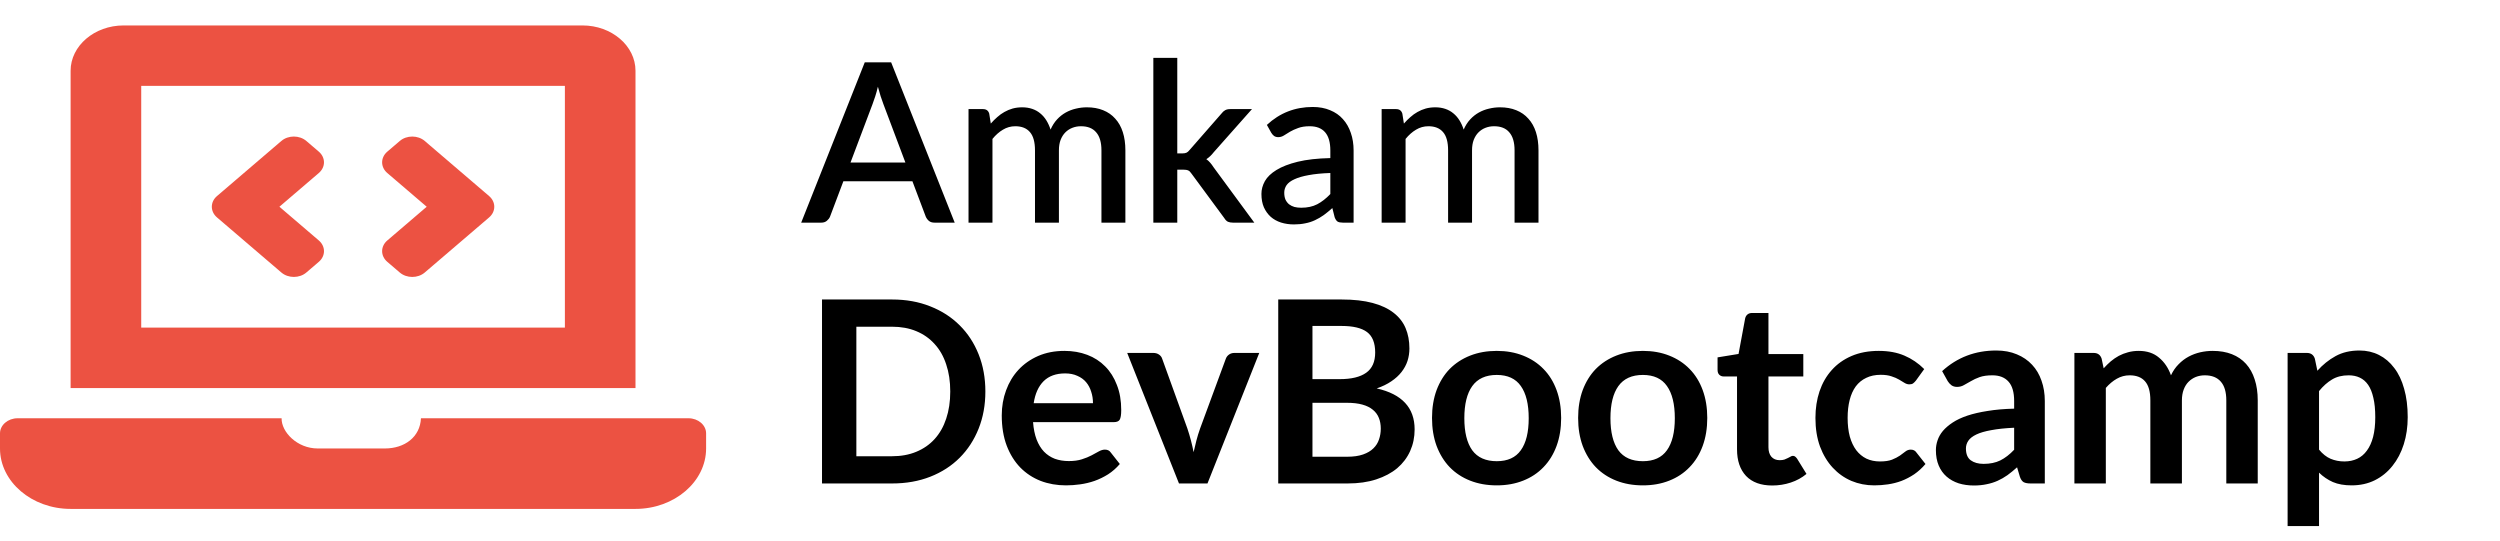
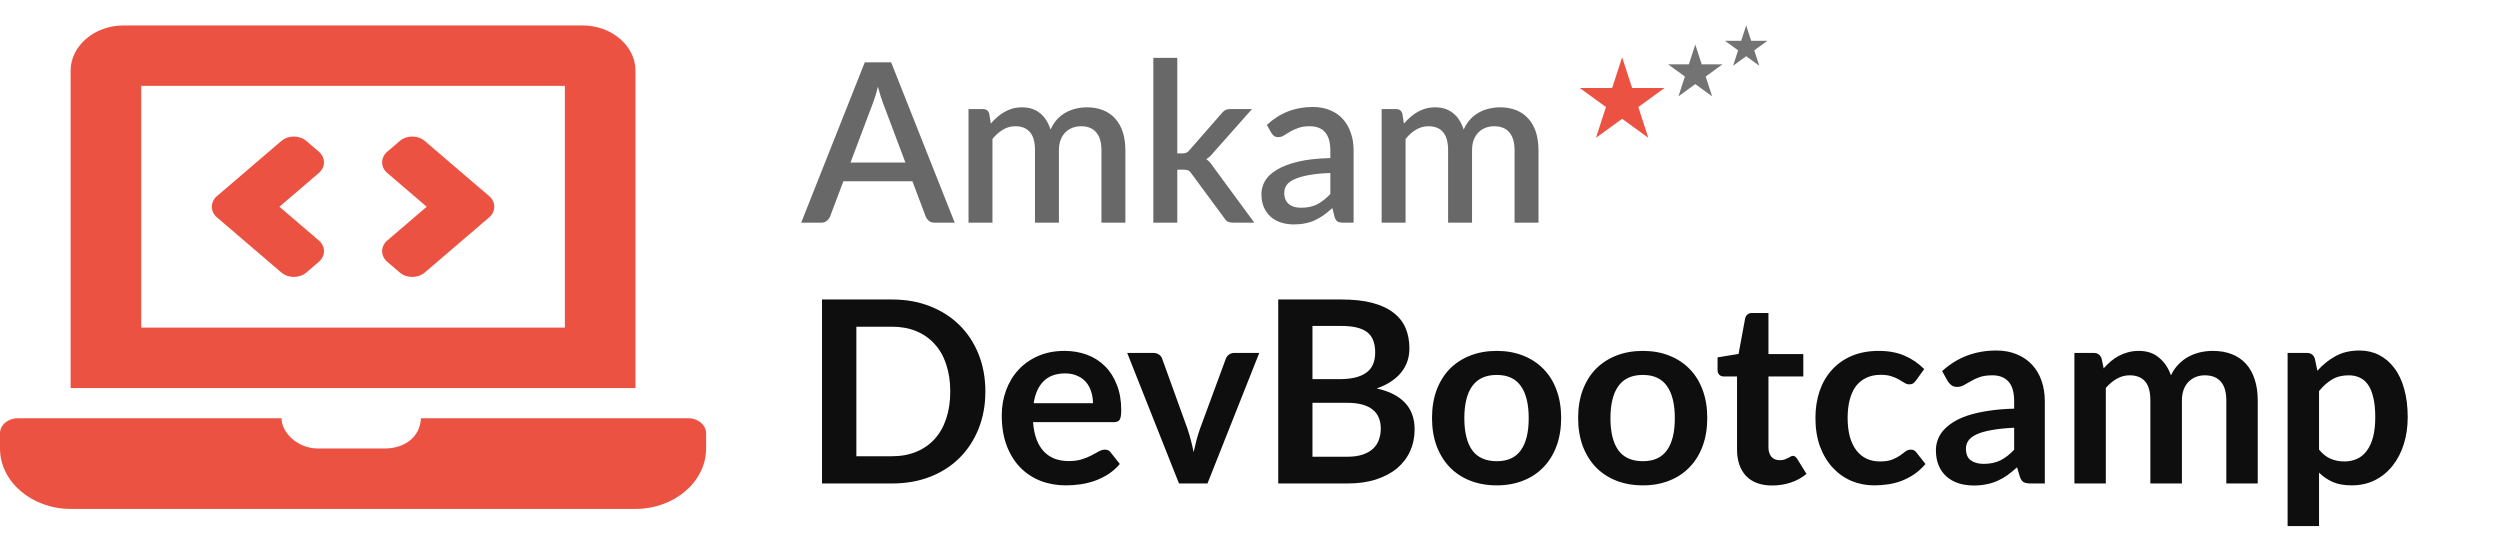
<svg xmlns="http://www.w3.org/2000/svg" width="393" height="85" viewBox="0 0 393 85" fill="none">
  <path d="M44.232 42.839C45.316 43.766 47.073 43.766 48.157 42.839L50.118 41.16C51.202 40.232 51.202 38.728 50.118 37.801L43.923 32.5L50.117 27.198C51.2 26.27 51.2 24.766 50.117 23.839L48.155 22.16C47.071 21.232 45.314 21.232 44.23 22.16L34.112 30.82C33.028 31.747 33.028 33.251 34.112 34.179L44.232 42.839V42.839ZM60.883 41.161L62.845 42.84C63.929 43.768 65.686 43.768 66.77 42.84L76.888 34.18C77.972 33.253 77.972 31.749 76.888 30.821L66.77 22.161C65.686 21.234 63.929 21.234 62.845 22.161L60.883 23.84C59.8 24.768 59.8 26.272 60.883 27.199L67.077 32.5L60.883 37.802C59.8 38.73 59.8 40.234 60.883 41.161V41.161ZM108.225 65.75H66.173C66.045 68.691 63.622 70.5 60.495 70.5H49.95C46.709 70.5 44.223 67.907 44.267 65.75H2.775C1.249 65.75 0 66.819 0 68.125V70.5C0 75.725 4.995 80 11.1 80H99.9C106.005 80 111 75.725 111 70.5V68.125C111 66.819 109.751 65.75 108.225 65.75ZM99.9 11.125C99.9 7.206 96.154 4 91.575 4H19.425C14.846 4 11.1 7.206 11.1 11.125V61H99.9V11.125ZM88.8 51.5H22.2V13.5H88.8V51.5Z" fill="#EC5242" />
-   <path d="M142.328 25.55L138.863 16.345C138.583 15.633 138.297 14.729 138.005 13.633C137.877 14.181 137.737 14.688 137.585 15.155C137.433 15.61 137.293 16.012 137.165 16.363L133.7 25.55H142.328ZM150.08 35H146.913C146.551 35 146.259 34.913 146.038 34.737C145.816 34.551 145.647 34.323 145.53 34.055L143.43 28.49H132.58L130.48 34.055C130.387 34.288 130.223 34.504 129.99 34.703C129.757 34.901 129.465 35 129.115 35H125.947L135.94 9.8H140.088L150.08 35ZM152.252 35V17.15H154.527C155.041 17.15 155.367 17.389 155.507 17.867L155.752 19.425C156.079 19.052 156.417 18.713 156.767 18.41C157.117 18.095 157.491 17.827 157.887 17.605C158.296 17.372 158.727 17.191 159.182 17.062C159.649 16.934 160.151 16.87 160.687 16.87C161.259 16.87 161.784 16.952 162.262 17.115C162.741 17.278 163.161 17.512 163.522 17.815C163.896 18.118 164.217 18.486 164.485 18.918C164.753 19.349 164.975 19.833 165.15 20.37C165.418 19.752 165.757 19.221 166.165 18.777C166.573 18.334 167.028 17.973 167.53 17.692C168.032 17.413 168.562 17.208 169.122 17.08C169.694 16.94 170.272 16.87 170.855 16.87C171.812 16.87 172.663 17.022 173.41 17.325C174.168 17.628 174.804 18.072 175.317 18.655C175.842 19.227 176.239 19.933 176.507 20.773C176.776 21.613 176.91 22.569 176.91 23.642V35H173.147V23.642C173.147 22.383 172.873 21.438 172.325 20.808C171.788 20.166 170.989 19.845 169.927 19.845C169.449 19.845 169 19.927 168.58 20.09C168.16 20.253 167.792 20.492 167.477 20.808C167.162 21.122 166.912 21.519 166.725 21.997C166.55 22.464 166.462 23.012 166.462 23.642V35H162.7V23.642C162.7 22.336 162.437 21.379 161.912 20.773C161.387 20.154 160.617 19.845 159.602 19.845C158.902 19.845 158.255 20.026 157.66 20.387C157.065 20.738 156.517 21.222 156.015 21.84V35H152.252ZM185.068 9.1V24.115H185.873C186.129 24.115 186.339 24.08 186.503 24.01C186.666 23.94 186.835 23.794 187.01 23.573L192.015 17.85C192.19 17.617 192.383 17.442 192.593 17.325C192.803 17.208 193.071 17.15 193.398 17.15H196.81L190.79 23.94C190.44 24.395 190.055 24.757 189.635 25.025C189.869 25.188 190.073 25.375 190.248 25.585C190.423 25.783 190.592 26.011 190.755 26.267L197.178 35H193.818C193.514 35 193.252 34.953 193.03 34.86C192.82 34.755 192.634 34.568 192.47 34.3L187.308 27.3C187.133 27.032 186.958 26.863 186.783 26.793C186.608 26.711 186.345 26.67 185.995 26.67H185.068V35H181.305V9.1H185.068ZM209.129 27.195C207.787 27.242 206.655 27.352 205.734 27.527C204.812 27.691 204.065 27.907 203.494 28.175C202.922 28.432 202.508 28.741 202.251 29.102C202.006 29.464 201.884 29.861 201.884 30.293C201.884 30.712 201.948 31.074 202.076 31.378C202.216 31.669 202.403 31.914 202.636 32.112C202.881 32.299 203.161 32.439 203.476 32.532C203.803 32.614 204.159 32.655 204.544 32.655C205.524 32.655 206.364 32.474 207.064 32.112C207.775 31.739 208.464 31.203 209.129 30.503V27.195ZM199.154 19.635C201.172 17.757 203.575 16.817 206.364 16.817C207.39 16.817 208.3 16.987 209.094 17.325C209.899 17.652 210.57 18.118 211.106 18.725C211.655 19.332 212.069 20.055 212.349 20.895C212.64 21.723 212.786 22.645 212.786 23.66V35H211.106C210.745 35 210.47 34.947 210.284 34.843C210.097 34.726 209.94 34.498 209.811 34.16L209.444 32.708C208.989 33.116 208.54 33.483 208.096 33.81C207.653 34.125 207.192 34.393 206.714 34.615C206.247 34.837 205.74 35 205.191 35.105C204.655 35.222 204.06 35.28 203.406 35.28C202.683 35.28 202.006 35.181 201.376 34.983C200.758 34.784 200.221 34.487 199.766 34.09C199.311 33.682 198.95 33.18 198.681 32.585C198.425 31.99 198.296 31.29 198.296 30.485C198.296 29.797 198.477 29.126 198.839 28.473C199.212 27.819 199.819 27.236 200.659 26.723C201.51 26.198 202.625 25.766 204.001 25.427C205.39 25.089 207.099 24.897 209.129 24.85V23.66C209.129 22.377 208.855 21.42 208.306 20.79C207.758 20.16 206.953 19.845 205.891 19.845C205.168 19.845 204.561 19.938 204.071 20.125C203.581 20.3 203.155 20.492 202.794 20.703C202.432 20.913 202.111 21.111 201.831 21.297C201.551 21.473 201.254 21.56 200.939 21.56C200.682 21.56 200.46 21.496 200.274 21.367C200.099 21.227 199.953 21.058 199.836 20.86L199.154 19.635ZM217.194 35V17.15H219.469C219.982 17.15 220.309 17.389 220.449 17.867L220.694 19.425C221.021 19.052 221.359 18.713 221.709 18.41C222.059 18.095 222.432 17.827 222.829 17.605C223.237 17.372 223.669 17.191 224.124 17.062C224.591 16.934 225.092 16.87 225.629 16.87C226.201 16.87 226.726 16.952 227.204 17.115C227.682 17.278 228.102 17.512 228.464 17.815C228.837 18.118 229.158 18.486 229.426 18.918C229.695 19.349 229.916 19.833 230.091 20.37C230.36 19.752 230.698 19.221 231.106 18.777C231.515 18.334 231.97 17.973 232.471 17.692C232.973 17.413 233.504 17.208 234.064 17.08C234.636 16.94 235.213 16.87 235.796 16.87C236.753 16.87 237.605 17.022 238.351 17.325C239.11 17.628 239.746 18.072 240.259 18.655C240.784 19.227 241.181 19.933 241.449 20.773C241.717 21.613 241.851 22.569 241.851 23.642V35H238.089V23.642C238.089 22.383 237.815 21.438 237.266 20.808C236.73 20.166 235.931 19.845 234.869 19.845C234.391 19.845 233.941 19.927 233.521 20.09C233.101 20.253 232.734 20.492 232.419 20.808C232.104 21.122 231.853 21.519 231.666 21.997C231.491 22.464 231.404 23.012 231.404 23.642V35H227.641V23.642C227.641 22.336 227.379 21.379 226.854 20.773C226.329 20.154 225.559 19.845 224.544 19.845C223.844 19.845 223.196 20.026 222.601 20.387C222.006 20.738 221.458 21.222 220.956 21.84V35H217.194Z" fill="black" />
-   <path d="M154.9 61.54C154.9 63.66 154.547 65.607 153.84 67.38C153.133 69.153 152.14 70.68 150.86 71.96C149.58 73.24 148.04 74.233 146.24 74.94C144.44 75.647 142.44 76 140.24 76H129.22V47.08H140.24C142.44 47.08 144.44 47.44 146.24 48.16C148.04 48.867 149.58 49.86 150.86 51.14C152.14 52.407 153.133 53.927 153.84 55.7C154.547 57.473 154.9 59.42 154.9 61.54ZM149.38 61.54C149.38 59.953 149.167 58.533 148.74 57.28C148.327 56.013 147.72 54.947 146.92 54.08C146.133 53.2 145.173 52.527 144.04 52.06C142.92 51.593 141.653 51.36 140.24 51.36H134.62V71.72H140.24C141.653 71.72 142.92 71.487 144.04 71.02C145.173 70.553 146.133 69.887 146.92 69.02C147.72 68.14 148.327 67.073 148.74 65.82C149.167 64.553 149.38 63.127 149.38 61.54ZM171.816 63.38C171.816 62.74 171.723 62.14 171.536 61.58C171.363 61.007 171.096 60.507 170.736 60.08C170.376 59.653 169.916 59.32 169.356 59.08C168.81 58.827 168.17 58.7 167.436 58.7C166.01 58.7 164.883 59.107 164.056 59.92C163.243 60.733 162.723 61.887 162.496 63.38H171.816ZM162.396 66.36C162.476 67.413 162.663 68.327 162.956 69.1C163.25 69.86 163.636 70.493 164.116 71C164.596 71.493 165.163 71.867 165.816 72.12C166.483 72.36 167.216 72.48 168.016 72.48C168.816 72.48 169.503 72.387 170.076 72.2C170.663 72.013 171.17 71.807 171.596 71.58C172.036 71.353 172.416 71.147 172.736 70.96C173.07 70.773 173.39 70.68 173.696 70.68C174.11 70.68 174.416 70.833 174.616 71.14L176.036 72.94C175.49 73.58 174.876 74.12 174.196 74.56C173.516 74.987 172.803 75.333 172.056 75.6C171.323 75.853 170.57 76.033 169.796 76.14C169.036 76.247 168.296 76.3 167.576 76.3C166.15 76.3 164.823 76.067 163.596 75.6C162.37 75.12 161.303 74.42 160.396 73.5C159.49 72.567 158.776 71.42 158.256 70.06C157.736 68.687 157.476 67.1 157.476 65.3C157.476 63.9 157.703 62.587 158.156 61.36C158.61 60.12 159.256 59.047 160.096 58.14C160.95 57.22 161.983 56.493 163.196 55.96C164.423 55.427 165.803 55.16 167.336 55.16C168.63 55.16 169.823 55.367 170.916 55.78C172.01 56.193 172.95 56.8 173.736 57.6C174.523 58.387 175.136 59.36 175.576 60.52C176.03 61.667 176.256 62.98 176.256 64.46C176.256 65.207 176.176 65.713 176.016 65.98C175.856 66.233 175.55 66.36 175.096 66.36H162.396ZM197.956 55.48L189.816 76H185.336L177.196 55.48H181.276C181.649 55.48 181.956 55.567 182.196 55.74C182.449 55.913 182.616 56.133 182.696 56.4L186.656 67.36C186.869 68 187.056 68.627 187.216 69.24C187.376 69.853 187.516 70.467 187.636 71.08C187.769 70.467 187.916 69.853 188.076 69.24C188.236 68.627 188.429 68 188.656 67.36L192.696 56.4C192.789 56.133 192.956 55.913 193.196 55.74C193.436 55.567 193.722 55.48 194.056 55.48H197.956ZM211.759 71.8C212.759 71.8 213.599 71.68 214.279 71.44C214.959 71.2 215.499 70.88 215.899 70.48C216.312 70.08 216.605 69.613 216.779 69.08C216.965 68.547 217.059 67.98 217.059 67.38C217.059 66.753 216.959 66.193 216.759 65.7C216.559 65.193 216.245 64.767 215.819 64.42C215.392 64.06 214.839 63.787 214.159 63.6C213.492 63.413 212.685 63.32 211.739 63.32H206.319V71.8H211.759ZM206.319 51.24V59.6H210.599C212.439 59.6 213.825 59.267 214.759 58.6C215.705 57.933 216.179 56.873 216.179 55.42C216.179 53.913 215.752 52.84 214.899 52.2C214.045 51.56 212.712 51.24 210.899 51.24H206.319ZM210.899 47.08C212.792 47.08 214.412 47.26 215.759 47.62C217.105 47.98 218.205 48.493 219.059 49.16C219.925 49.827 220.559 50.633 220.959 51.58C221.359 52.527 221.559 53.593 221.559 54.78C221.559 55.46 221.459 56.113 221.259 56.74C221.059 57.353 220.745 57.933 220.319 58.48C219.905 59.013 219.372 59.5 218.719 59.94C218.079 60.38 217.312 60.753 216.419 61.06C220.392 61.953 222.379 64.1 222.379 67.5C222.379 68.727 222.145 69.86 221.679 70.9C221.212 71.94 220.532 72.84 219.639 73.6C218.745 74.347 217.645 74.933 216.339 75.36C215.032 75.787 213.539 76 211.859 76H200.939V47.08H210.899ZM235.293 55.16C236.813 55.16 238.193 55.407 239.433 55.9C240.687 56.393 241.753 57.093 242.633 58C243.527 58.907 244.213 60.013 244.693 61.32C245.173 62.627 245.413 64.087 245.413 65.7C245.413 67.327 245.173 68.793 244.693 70.1C244.213 71.407 243.527 72.52 242.633 73.44C241.753 74.36 240.687 75.067 239.433 75.56C238.193 76.053 236.813 76.3 235.293 76.3C233.76 76.3 232.367 76.053 231.113 75.56C229.86 75.067 228.787 74.36 227.893 73.44C227.013 72.52 226.327 71.407 225.833 70.1C225.353 68.793 225.113 67.327 225.113 65.7C225.113 64.087 225.353 62.627 225.833 61.32C226.327 60.013 227.013 58.907 227.893 58C228.787 57.093 229.86 56.393 231.113 55.9C232.367 55.407 233.76 55.16 235.293 55.16ZM235.293 72.5C237 72.5 238.26 71.927 239.073 70.78C239.9 69.633 240.313 67.953 240.313 65.74C240.313 63.527 239.9 61.84 239.073 60.68C238.26 59.52 237 58.94 235.293 58.94C233.56 58.94 232.273 59.527 231.433 60.7C230.607 61.86 230.193 63.54 230.193 65.74C230.193 67.94 230.607 69.62 231.433 70.78C232.273 71.927 233.56 72.5 235.293 72.5ZM258.262 55.16C259.782 55.16 261.162 55.407 262.402 55.9C263.656 56.393 264.722 57.093 265.602 58C266.496 58.907 267.182 60.013 267.662 61.32C268.142 62.627 268.382 64.087 268.382 65.7C268.382 67.327 268.142 68.793 267.662 70.1C267.182 71.407 266.496 72.52 265.602 73.44C264.722 74.36 263.656 75.067 262.402 75.56C261.162 76.053 259.782 76.3 258.262 76.3C256.729 76.3 255.336 76.053 254.082 75.56C252.829 75.067 251.756 74.36 250.862 73.44C249.982 72.52 249.296 71.407 248.802 70.1C248.322 68.793 248.082 67.327 248.082 65.7C248.082 64.087 248.322 62.627 248.802 61.32C249.296 60.013 249.982 58.907 250.862 58C251.756 57.093 252.829 56.393 254.082 55.9C255.336 55.407 256.729 55.16 258.262 55.16ZM258.262 72.5C259.969 72.5 261.229 71.927 262.042 70.78C262.869 69.633 263.282 67.953 263.282 65.74C263.282 63.527 262.869 61.84 262.042 60.68C261.229 59.52 259.969 58.94 258.262 58.94C256.529 58.94 255.242 59.527 254.402 60.7C253.576 61.86 253.162 63.54 253.162 65.74C253.162 67.94 253.576 69.62 254.402 70.78C255.242 71.927 256.529 72.5 258.262 72.5ZM278.6 76.32C276.814 76.32 275.44 75.82 274.48 74.82C273.534 73.807 273.06 72.413 273.06 70.64V59.18H270.96C270.694 59.18 270.467 59.093 270.28 58.92C270.094 58.747 270 58.487 270 58.14V56.18L273.3 55.64L274.34 50.04C274.407 49.773 274.534 49.567 274.72 49.42C274.907 49.273 275.147 49.2 275.44 49.2H278V55.66H283.48V59.18H278V70.3C278 70.94 278.154 71.44 278.46 71.8C278.78 72.16 279.214 72.34 279.76 72.34C280.067 72.34 280.32 72.307 280.52 72.24C280.734 72.16 280.914 72.08 281.06 72C281.22 71.92 281.36 71.847 281.48 71.78C281.6 71.7 281.72 71.66 281.84 71.66C281.987 71.66 282.107 71.7 282.2 71.78C282.294 71.847 282.394 71.953 282.5 72.1L283.98 74.5C283.26 75.1 282.434 75.553 281.5 75.86C280.567 76.167 279.6 76.32 278.6 76.32ZM301.187 59.82C301.04 60.007 300.894 60.153 300.747 60.26C300.614 60.367 300.414 60.42 300.147 60.42C299.894 60.42 299.647 60.347 299.407 60.2C299.167 60.04 298.88 59.867 298.547 59.68C298.214 59.48 297.814 59.307 297.347 59.16C296.894 59 296.327 58.92 295.647 58.92C294.78 58.92 294.02 59.08 293.367 59.4C292.714 59.707 292.167 60.153 291.727 60.74C291.3 61.327 290.98 62.04 290.767 62.88C290.554 63.707 290.447 64.647 290.447 65.7C290.447 66.793 290.56 67.767 290.787 68.62C291.027 69.473 291.367 70.193 291.807 70.78C292.247 71.353 292.78 71.793 293.407 72.1C294.034 72.393 294.74 72.54 295.527 72.54C296.314 72.54 296.947 72.447 297.427 72.26C297.92 72.06 298.334 71.847 298.667 71.62C299 71.38 299.287 71.167 299.527 70.98C299.78 70.78 300.06 70.68 300.367 70.68C300.767 70.68 301.067 70.833 301.267 71.14L302.687 72.94C302.14 73.58 301.547 74.12 300.907 74.56C300.267 74.987 299.6 75.333 298.907 75.6C298.227 75.853 297.52 76.033 296.787 76.14C296.067 76.247 295.347 76.3 294.627 76.3C293.36 76.3 292.167 76.067 291.047 75.6C289.927 75.12 288.947 74.427 288.107 73.52C287.267 72.613 286.6 71.507 286.107 70.2C285.627 68.88 285.387 67.38 285.387 65.7C285.387 64.193 285.6 62.8 286.027 61.52C286.467 60.227 287.107 59.113 287.947 58.18C288.787 57.233 289.827 56.493 291.067 55.96C292.307 55.427 293.734 55.16 295.347 55.16C296.88 55.16 298.22 55.407 299.367 55.9C300.527 56.393 301.567 57.1 302.487 58.02L301.187 59.82ZM316.624 67.24C315.197 67.307 313.997 67.433 313.024 67.62C312.05 67.793 311.27 68.02 310.684 68.3C310.097 68.58 309.677 68.907 309.424 69.28C309.17 69.653 309.044 70.06 309.044 70.5C309.044 71.367 309.297 71.987 309.804 72.36C310.324 72.733 310.997 72.92 311.824 72.92C312.837 72.92 313.71 72.74 314.444 72.38C315.19 72.007 315.917 71.447 316.624 70.7V67.24ZM305.304 58.34C307.664 56.18 310.504 55.1 313.824 55.1C315.024 55.1 316.097 55.3 317.044 55.7C317.99 56.087 318.79 56.633 319.444 57.34C320.097 58.033 320.59 58.867 320.924 59.84C321.27 60.813 321.444 61.88 321.444 63.04V76H319.204C318.737 76 318.377 75.933 318.124 75.8C317.87 75.653 317.67 75.367 317.524 74.94L317.084 73.46C316.564 73.927 316.057 74.34 315.564 74.7C315.07 75.047 314.557 75.34 314.024 75.58C313.49 75.82 312.917 76 312.304 76.12C311.704 76.253 311.037 76.32 310.304 76.32C309.437 76.32 308.637 76.207 307.904 75.98C307.17 75.74 306.537 75.387 306.004 74.92C305.47 74.453 305.057 73.873 304.764 73.18C304.47 72.487 304.324 71.68 304.324 70.76C304.324 70.24 304.41 69.727 304.584 69.22C304.757 68.7 305.037 68.207 305.424 67.74C305.824 67.273 306.337 66.833 306.964 66.42C307.59 66.007 308.357 65.647 309.264 65.34C310.184 65.033 311.25 64.787 312.464 64.6C313.677 64.4 315.064 64.28 316.624 64.24V63.04C316.624 61.667 316.33 60.653 315.744 60C315.157 59.333 314.31 59 313.204 59C312.404 59 311.737 59.093 311.204 59.28C310.684 59.467 310.224 59.68 309.824 59.92C309.424 60.147 309.057 60.353 308.724 60.54C308.404 60.727 308.044 60.82 307.644 60.82C307.297 60.82 307.004 60.733 306.764 60.56C306.524 60.373 306.33 60.16 306.184 59.92L305.304 58.34ZM326.096 76V55.48H329.116C329.756 55.48 330.176 55.78 330.376 56.38L330.696 57.9C331.056 57.5 331.43 57.133 331.816 56.8C332.216 56.467 332.636 56.18 333.076 55.94C333.53 55.7 334.01 55.513 334.516 55.38C335.036 55.233 335.603 55.16 336.216 55.16C337.51 55.16 338.57 55.513 339.396 56.22C340.236 56.913 340.863 57.84 341.276 59C341.596 58.32 341.996 57.74 342.476 57.26C342.956 56.767 343.483 56.367 344.056 56.06C344.63 55.753 345.236 55.527 345.876 55.38C346.53 55.233 347.183 55.16 347.836 55.16C348.97 55.16 349.976 55.333 350.856 55.68C351.736 56.027 352.476 56.533 353.076 57.2C353.676 57.867 354.13 58.68 354.436 59.64C354.756 60.6 354.916 61.7 354.916 62.94V76H349.976V62.94C349.976 61.633 349.69 60.653 349.116 60C348.543 59.333 347.703 59 346.596 59C346.09 59 345.616 59.087 345.176 59.26C344.75 59.433 344.37 59.687 344.036 60.02C343.716 60.34 343.463 60.747 343.276 61.24C343.09 61.733 342.996 62.3 342.996 62.94V76H338.036V62.94C338.036 61.567 337.756 60.567 337.196 59.94C336.65 59.313 335.843 59 334.776 59C334.056 59 333.383 59.18 332.756 59.54C332.143 59.887 331.57 60.367 331.036 60.98V76H326.096ZM364.552 70.68C365.112 71.36 365.719 71.84 366.372 72.12C367.039 72.4 367.759 72.54 368.532 72.54C369.279 72.54 369.952 72.4 370.552 72.12C371.152 71.84 371.659 71.413 372.072 70.84C372.499 70.267 372.825 69.547 373.052 68.68C373.279 67.8 373.392 66.767 373.392 65.58C373.392 64.38 373.292 63.367 373.092 62.54C372.905 61.7 372.632 61.02 372.272 60.5C371.912 59.98 371.472 59.6 370.952 59.36C370.445 59.12 369.865 59 369.212 59C368.185 59 367.312 59.22 366.592 59.66C365.872 60.087 365.192 60.693 364.552 61.48V70.68ZM364.292 58.28C365.132 57.333 366.085 56.567 367.152 55.98C368.219 55.393 369.472 55.1 370.912 55.1C372.032 55.1 373.052 55.333 373.972 55.8C374.905 56.267 375.705 56.947 376.372 57.84C377.052 58.72 377.572 59.813 377.932 61.12C378.305 62.413 378.492 63.9 378.492 65.58C378.492 67.113 378.285 68.533 377.872 69.84C377.459 71.147 376.865 72.28 376.092 73.24C375.332 74.2 374.405 74.953 373.312 75.5C372.232 76.033 371.019 76.3 369.672 76.3C368.525 76.3 367.545 76.127 366.732 75.78C365.919 75.42 365.192 74.927 364.552 74.3V82.7H359.612V55.48H362.632C363.272 55.48 363.692 55.78 363.892 56.38L364.292 58.28Z" fill="black" />
+   <path d="M142.328 25.55L138.863 16.345C138.583 15.633 138.297 14.729 138.005 13.633C137.877 14.181 137.737 14.688 137.585 15.155C137.433 15.61 137.293 16.012 137.165 16.363L133.7 25.55H142.328ZM150.08 35H146.913C146.551 35 146.259 34.913 146.038 34.737C145.816 34.551 145.647 34.323 145.53 34.055L143.43 28.49H132.58L130.48 34.055C130.387 34.288 130.223 34.504 129.99 34.703C129.757 34.901 129.465 35 129.115 35H125.947L135.94 9.8H140.088L150.08 35ZM152.252 35V17.15H154.527C155.041 17.15 155.367 17.389 155.507 17.867L155.752 19.425C156.079 19.052 156.417 18.713 156.767 18.41C157.117 18.095 157.491 17.827 157.887 17.605C158.296 17.372 158.727 17.191 159.182 17.062C159.649 16.934 160.151 16.87 160.687 16.87C161.259 16.87 161.784 16.952 162.262 17.115C162.741 17.278 163.161 17.512 163.522 17.815C163.896 18.118 164.217 18.486 164.485 18.918C164.753 19.349 164.975 19.833 165.15 20.37C165.418 19.752 165.757 19.221 166.165 18.777C166.573 18.334 167.028 17.973 167.53 17.692C168.032 17.413 168.562 17.208 169.122 17.08C169.694 16.94 170.272 16.87 170.855 16.87C171.812 16.87 172.663 17.022 173.41 17.325C174.168 17.628 174.804 18.072 175.317 18.655C175.842 19.227 176.239 19.933 176.507 20.773C176.776 21.613 176.91 22.569 176.91 23.642V35H173.147V23.642C173.147 22.383 172.873 21.438 172.325 20.808C171.788 20.166 170.989 19.845 169.927 19.845C169.449 19.845 169 19.927 168.58 20.09C168.16 20.253 167.792 20.492 167.477 20.808C167.162 21.122 166.912 21.519 166.725 21.997C166.55 22.464 166.462 23.012 166.462 23.642V35H162.7V23.642C162.7 22.336 162.437 21.379 161.912 20.773C161.387 20.154 160.617 19.845 159.602 19.845C158.902 19.845 158.255 20.026 157.66 20.387C157.065 20.738 156.517 21.222 156.015 21.84V35H152.252ZM185.068 9.1V24.115H185.873C186.129 24.115 186.339 24.08 186.503 24.01C186.666 23.94 186.835 23.794 187.01 23.573L192.015 17.85C192.19 17.617 192.383 17.442 192.593 17.325C192.803 17.208 193.071 17.15 193.398 17.15H196.81L190.79 23.94C190.44 24.395 190.055 24.757 189.635 25.025C189.869 25.188 190.073 25.375 190.248 25.585C190.423 25.783 190.592 26.011 190.755 26.267L197.178 35H193.818C193.514 35 193.252 34.953 193.03 34.86C192.82 34.755 192.634 34.568 192.47 34.3L187.308 27.3C187.133 27.032 186.958 26.863 186.783 26.793C186.608 26.711 186.345 26.67 185.995 26.67H185.068V35H181.305V9.1H185.068ZM209.129 27.195C207.787 27.242 206.655 27.352 205.734 27.527C204.812 27.691 204.065 27.907 203.494 28.175C202.922 28.432 202.508 28.741 202.251 29.102C202.006 29.464 201.884 29.861 201.884 30.293C201.884 30.712 201.948 31.074 202.076 31.378C202.216 31.669 202.403 31.914 202.636 32.112C202.881 32.299 203.161 32.439 203.476 32.532C203.803 32.614 204.159 32.655 204.544 32.655C205.524 32.655 206.364 32.474 207.064 32.112C207.775 31.739 208.464 31.203 209.129 30.503V27.195ZM199.154 19.635C201.172 17.757 203.575 16.817 206.364 16.817C207.39 16.817 208.3 16.987 209.094 17.325C209.899 17.652 210.57 18.118 211.106 18.725C211.655 19.332 212.069 20.055 212.349 20.895C212.64 21.723 212.786 22.645 212.786 23.66V35H211.106C210.745 35 210.47 34.947 210.284 34.843C210.097 34.726 209.94 34.498 209.811 34.16L209.444 32.708C208.989 33.116 208.54 33.483 208.096 33.81C207.653 34.125 207.192 34.393 206.714 34.615C206.247 34.837 205.74 35 205.191 35.105C204.655 35.222 204.06 35.28 203.406 35.28C202.683 35.28 202.006 35.181 201.376 34.983C200.758 34.784 200.221 34.487 199.766 34.09C199.311 33.682 198.95 33.18 198.681 32.585C198.425 31.99 198.296 31.29 198.296 30.485C198.296 29.797 198.477 29.126 198.839 28.473C199.212 27.819 199.819 27.236 200.659 26.723C201.51 26.198 202.625 25.766 204.001 25.427C205.39 25.089 207.099 24.897 209.129 24.85V23.66C209.129 22.377 208.855 21.42 208.306 20.79C207.758 20.16 206.953 19.845 205.891 19.845C205.168 19.845 204.561 19.938 204.071 20.125C203.581 20.3 203.155 20.492 202.794 20.703C202.432 20.913 202.111 21.111 201.831 21.297C201.551 21.473 201.254 21.56 200.939 21.56C200.682 21.56 200.46 21.496 200.274 21.367C200.099 21.227 199.953 21.058 199.836 20.86L199.154 19.635ZM217.194 35V17.15H219.469C219.982 17.15 220.309 17.389 220.449 17.867L220.694 19.425C221.021 19.052 221.359 18.713 221.709 18.41C222.059 18.095 222.432 17.827 222.829 17.605C223.237 17.372 223.669 17.191 224.124 17.062C224.591 16.934 225.092 16.87 225.629 16.87C226.201 16.87 226.726 16.952 227.204 17.115C227.682 17.278 228.102 17.512 228.464 17.815C228.837 18.118 229.158 18.486 229.426 18.918C229.695 19.349 229.916 19.833 230.091 20.37C230.36 19.752 230.698 19.221 231.106 18.777C231.515 18.334 231.97 17.973 232.471 17.692C232.973 17.413 233.504 17.208 234.064 17.08C234.636 16.94 235.213 16.87 235.796 16.87C236.753 16.87 237.605 17.022 238.351 17.325C239.11 17.628 239.746 18.072 240.259 18.655C240.784 19.227 241.181 19.933 241.449 20.773C241.717 21.613 241.851 22.569 241.851 23.642V35H238.089V23.642C238.089 22.383 237.815 21.438 237.266 20.808C236.73 20.166 235.931 19.845 234.869 19.845C234.391 19.845 233.941 19.927 233.521 20.09C233.101 20.253 232.734 20.492 232.419 20.808C232.104 21.122 231.853 21.519 231.666 21.997C231.491 22.464 231.404 23.012 231.404 23.642V35H227.641V23.642C227.641 22.336 227.379 21.379 226.854 20.773C226.329 20.154 225.559 19.845 224.544 19.845C223.844 19.845 223.196 20.026 222.601 20.387C222.006 20.738 221.458 21.222 220.956 21.84V35H217.194Z" fill="#686868" />
+   <path d="M154.9 61.54C154.9 63.66 154.547 65.607 153.84 67.38C153.133 69.153 152.14 70.68 150.86 71.96C149.58 73.24 148.04 74.233 146.24 74.94C144.44 75.647 142.44 76 140.24 76H129.22V47.08H140.24C142.44 47.08 144.44 47.44 146.24 48.16C148.04 48.867 149.58 49.86 150.86 51.14C152.14 52.407 153.133 53.927 153.84 55.7C154.547 57.473 154.9 59.42 154.9 61.54ZM149.38 61.54C149.38 59.953 149.167 58.533 148.74 57.28C148.327 56.013 147.72 54.947 146.92 54.08C146.133 53.2 145.173 52.527 144.04 52.06C142.92 51.593 141.653 51.36 140.24 51.36H134.62V71.72H140.24C141.653 71.72 142.92 71.487 144.04 71.02C145.173 70.553 146.133 69.887 146.92 69.02C147.72 68.14 148.327 67.073 148.74 65.82C149.167 64.553 149.38 63.127 149.38 61.54ZM171.816 63.38C171.816 62.74 171.723 62.14 171.536 61.58C171.363 61.007 171.096 60.507 170.736 60.08C170.376 59.653 169.916 59.32 169.356 59.08C168.81 58.827 168.17 58.7 167.436 58.7C166.01 58.7 164.883 59.107 164.056 59.92C163.243 60.733 162.723 61.887 162.496 63.38H171.816ZM162.396 66.36C162.476 67.413 162.663 68.327 162.956 69.1C163.25 69.86 163.636 70.493 164.116 71C164.596 71.493 165.163 71.867 165.816 72.12C166.483 72.36 167.216 72.48 168.016 72.48C168.816 72.48 169.503 72.387 170.076 72.2C170.663 72.013 171.17 71.807 171.596 71.58C172.036 71.353 172.416 71.147 172.736 70.96C173.07 70.773 173.39 70.68 173.696 70.68C174.11 70.68 174.416 70.833 174.616 71.14L176.036 72.94C175.49 73.58 174.876 74.12 174.196 74.56C173.516 74.987 172.803 75.333 172.056 75.6C171.323 75.853 170.57 76.033 169.796 76.14C169.036 76.247 168.296 76.3 167.576 76.3C166.15 76.3 164.823 76.067 163.596 75.6C162.37 75.12 161.303 74.42 160.396 73.5C159.49 72.567 158.776 71.42 158.256 70.06C157.736 68.687 157.476 67.1 157.476 65.3C157.476 63.9 157.703 62.587 158.156 61.36C158.61 60.12 159.256 59.047 160.096 58.14C160.95 57.22 161.983 56.493 163.196 55.96C164.423 55.427 165.803 55.16 167.336 55.16C168.63 55.16 169.823 55.367 170.916 55.78C172.01 56.193 172.95 56.8 173.736 57.6C174.523 58.387 175.136 59.36 175.576 60.52C176.03 61.667 176.256 62.98 176.256 64.46C176.256 65.207 176.176 65.713 176.016 65.98C175.856 66.233 175.55 66.36 175.096 66.36H162.396ZM197.956 55.48L189.816 76H185.336L177.196 55.48H181.276C181.649 55.48 181.956 55.567 182.196 55.74C182.449 55.913 182.616 56.133 182.696 56.4L186.656 67.36C186.869 68 187.056 68.627 187.216 69.24C187.376 69.853 187.516 70.467 187.636 71.08C187.769 70.467 187.916 69.853 188.076 69.24C188.236 68.627 188.429 68 188.656 67.36L192.696 56.4C192.789 56.133 192.956 55.913 193.196 55.74C193.436 55.567 193.722 55.48 194.056 55.48H197.956ZM211.759 71.8C212.759 71.8 213.599 71.68 214.279 71.44C214.959 71.2 215.499 70.88 215.899 70.48C216.312 70.08 216.605 69.613 216.779 69.08C216.965 68.547 217.059 67.98 217.059 67.38C217.059 66.753 216.959 66.193 216.759 65.7C216.559 65.193 216.245 64.767 215.819 64.42C215.392 64.06 214.839 63.787 214.159 63.6C213.492 63.413 212.685 63.32 211.739 63.32H206.319V71.8H211.759ZM206.319 51.24V59.6H210.599C212.439 59.6 213.825 59.267 214.759 58.6C215.705 57.933 216.179 56.873 216.179 55.42C216.179 53.913 215.752 52.84 214.899 52.2C214.045 51.56 212.712 51.24 210.899 51.24H206.319ZM210.899 47.08C212.792 47.08 214.412 47.26 215.759 47.62C217.105 47.98 218.205 48.493 219.059 49.16C219.925 49.827 220.559 50.633 220.959 51.58C221.359 52.527 221.559 53.593 221.559 54.78C221.559 55.46 221.459 56.113 221.259 56.74C221.059 57.353 220.745 57.933 220.319 58.48C219.905 59.013 219.372 59.5 218.719 59.94C218.079 60.38 217.312 60.753 216.419 61.06C220.392 61.953 222.379 64.1 222.379 67.5C222.379 68.727 222.145 69.86 221.679 70.9C221.212 71.94 220.532 72.84 219.639 73.6C218.745 74.347 217.645 74.933 216.339 75.36C215.032 75.787 213.539 76 211.859 76H200.939V47.08H210.899ZM235.293 55.16C236.813 55.16 238.193 55.407 239.433 55.9C240.687 56.393 241.753 57.093 242.633 58C243.527 58.907 244.213 60.013 244.693 61.32C245.173 62.627 245.413 64.087 245.413 65.7C245.413 67.327 245.173 68.793 244.693 70.1C244.213 71.407 243.527 72.52 242.633 73.44C241.753 74.36 240.687 75.067 239.433 75.56C238.193 76.053 236.813 76.3 235.293 76.3C233.76 76.3 232.367 76.053 231.113 75.56C229.86 75.067 228.787 74.36 227.893 73.44C227.013 72.52 226.327 71.407 225.833 70.1C225.353 68.793 225.113 67.327 225.113 65.7C225.113 64.087 225.353 62.627 225.833 61.32C226.327 60.013 227.013 58.907 227.893 58C228.787 57.093 229.86 56.393 231.113 55.9C232.367 55.407 233.76 55.16 235.293 55.16ZM235.293 72.5C237 72.5 238.26 71.927 239.073 70.78C239.9 69.633 240.313 67.953 240.313 65.74C240.313 63.527 239.9 61.84 239.073 60.68C238.26 59.52 237 58.94 235.293 58.94C233.56 58.94 232.273 59.527 231.433 60.7C230.607 61.86 230.193 63.54 230.193 65.74C230.193 67.94 230.607 69.62 231.433 70.78C232.273 71.927 233.56 72.5 235.293 72.5ZM258.262 55.16C259.782 55.16 261.162 55.407 262.402 55.9C263.656 56.393 264.722 57.093 265.602 58C266.496 58.907 267.182 60.013 267.662 61.32C268.142 62.627 268.382 64.087 268.382 65.7C268.382 67.327 268.142 68.793 267.662 70.1C267.182 71.407 266.496 72.52 265.602 73.44C264.722 74.36 263.656 75.067 262.402 75.56C261.162 76.053 259.782 76.3 258.262 76.3C256.729 76.3 255.336 76.053 254.082 75.56C252.829 75.067 251.756 74.36 250.862 73.44C249.982 72.52 249.296 71.407 248.802 70.1C248.322 68.793 248.082 67.327 248.082 65.7C248.082 64.087 248.322 62.627 248.802 61.32C249.296 60.013 249.982 58.907 250.862 58C251.756 57.093 252.829 56.393 254.082 55.9C255.336 55.407 256.729 55.16 258.262 55.16ZM258.262 72.5C259.969 72.5 261.229 71.927 262.042 70.78C262.869 69.633 263.282 67.953 263.282 65.74C263.282 63.527 262.869 61.84 262.042 60.68C261.229 59.52 259.969 58.94 258.262 58.94C256.529 58.94 255.242 59.527 254.402 60.7C253.576 61.86 253.162 63.54 253.162 65.74C253.162 67.94 253.576 69.62 254.402 70.78C255.242 71.927 256.529 72.5 258.262 72.5ZM278.6 76.32C276.814 76.32 275.44 75.82 274.48 74.82C273.534 73.807 273.06 72.413 273.06 70.64V59.18H270.96C270.694 59.18 270.467 59.093 270.28 58.92C270.094 58.747 270 58.487 270 58.14V56.18L273.3 55.64L274.34 50.04C274.407 49.773 274.534 49.567 274.72 49.42C274.907 49.273 275.147 49.2 275.44 49.2H278V55.66H283.48V59.18H278V70.3C278 70.94 278.154 71.44 278.46 71.8C278.78 72.16 279.214 72.34 279.76 72.34C280.067 72.34 280.32 72.307 280.52 72.24C280.734 72.16 280.914 72.08 281.06 72C281.22 71.92 281.36 71.847 281.48 71.78C281.6 71.7 281.72 71.66 281.84 71.66C281.987 71.66 282.107 71.7 282.2 71.78C282.294 71.847 282.394 71.953 282.5 72.1L283.98 74.5C283.26 75.1 282.434 75.553 281.5 75.86C280.567 76.167 279.6 76.32 278.6 76.32ZM301.187 59.82C301.04 60.007 300.894 60.153 300.747 60.26C300.614 60.367 300.414 60.42 300.147 60.42C299.894 60.42 299.647 60.347 299.407 60.2C299.167 60.04 298.88 59.867 298.547 59.68C298.214 59.48 297.814 59.307 297.347 59.16C296.894 59 296.327 58.92 295.647 58.92C294.78 58.92 294.02 59.08 293.367 59.4C292.714 59.707 292.167 60.153 291.727 60.74C291.3 61.327 290.98 62.04 290.767 62.88C290.554 63.707 290.447 64.647 290.447 65.7C290.447 66.793 290.56 67.767 290.787 68.62C291.027 69.473 291.367 70.193 291.807 70.78C292.247 71.353 292.78 71.793 293.407 72.1C294.034 72.393 294.74 72.54 295.527 72.54C296.314 72.54 296.947 72.447 297.427 72.26C297.92 72.06 298.334 71.847 298.667 71.62C299 71.38 299.287 71.167 299.527 70.98C299.78 70.78 300.06 70.68 300.367 70.68C300.767 70.68 301.067 70.833 301.267 71.14L302.687 72.94C302.14 73.58 301.547 74.12 300.907 74.56C300.267 74.987 299.6 75.333 298.907 75.6C298.227 75.853 297.52 76.033 296.787 76.14C296.067 76.247 295.347 76.3 294.627 76.3C293.36 76.3 292.167 76.067 291.047 75.6C289.927 75.12 288.947 74.427 288.107 73.52C287.267 72.613 286.6 71.507 286.107 70.2C285.627 68.88 285.387 67.38 285.387 65.7C285.387 64.193 285.6 62.8 286.027 61.52C286.467 60.227 287.107 59.113 287.947 58.18C288.787 57.233 289.827 56.493 291.067 55.96C292.307 55.427 293.734 55.16 295.347 55.16C296.88 55.16 298.22 55.407 299.367 55.9C300.527 56.393 301.567 57.1 302.487 58.02L301.187 59.82ZM316.624 67.24C315.197 67.307 313.997 67.433 313.024 67.62C312.05 67.793 311.27 68.02 310.684 68.3C310.097 68.58 309.677 68.907 309.424 69.28C309.17 69.653 309.044 70.06 309.044 70.5C309.044 71.367 309.297 71.987 309.804 72.36C310.324 72.733 310.997 72.92 311.824 72.92C312.837 72.92 313.71 72.74 314.444 72.38C315.19 72.007 315.917 71.447 316.624 70.7V67.24ZM305.304 58.34C307.664 56.18 310.504 55.1 313.824 55.1C315.024 55.1 316.097 55.3 317.044 55.7C317.99 56.087 318.79 56.633 319.444 57.34C320.097 58.033 320.59 58.867 320.924 59.84C321.27 60.813 321.444 61.88 321.444 63.04V76H319.204C318.737 76 318.377 75.933 318.124 75.8C317.87 75.653 317.67 75.367 317.524 74.94L317.084 73.46C316.564 73.927 316.057 74.34 315.564 74.7C315.07 75.047 314.557 75.34 314.024 75.58C313.49 75.82 312.917 76 312.304 76.12C311.704 76.253 311.037 76.32 310.304 76.32C309.437 76.32 308.637 76.207 307.904 75.98C307.17 75.74 306.537 75.387 306.004 74.92C305.47 74.453 305.057 73.873 304.764 73.18C304.47 72.487 304.324 71.68 304.324 70.76C304.324 70.24 304.41 69.727 304.584 69.22C304.757 68.7 305.037 68.207 305.424 67.74C305.824 67.273 306.337 66.833 306.964 66.42C307.59 66.007 308.357 65.647 309.264 65.34C310.184 65.033 311.25 64.787 312.464 64.6C313.677 64.4 315.064 64.28 316.624 64.24V63.04C316.624 61.667 316.33 60.653 315.744 60C315.157 59.333 314.31 59 313.204 59C312.404 59 311.737 59.093 311.204 59.28C310.684 59.467 310.224 59.68 309.824 59.92C309.424 60.147 309.057 60.353 308.724 60.54C308.404 60.727 308.044 60.82 307.644 60.82C307.297 60.82 307.004 60.733 306.764 60.56C306.524 60.373 306.33 60.16 306.184 59.92L305.304 58.34ZM326.096 76V55.48H329.116C329.756 55.48 330.176 55.78 330.376 56.38L330.696 57.9C331.056 57.5 331.43 57.133 331.816 56.8C332.216 56.467 332.636 56.18 333.076 55.94C333.53 55.7 334.01 55.513 334.516 55.38C335.036 55.233 335.603 55.16 336.216 55.16C337.51 55.16 338.57 55.513 339.396 56.22C340.236 56.913 340.863 57.84 341.276 59C341.596 58.32 341.996 57.74 342.476 57.26C342.956 56.767 343.483 56.367 344.056 56.06C344.63 55.753 345.236 55.527 345.876 55.38C346.53 55.233 347.183 55.16 347.836 55.16C348.97 55.16 349.976 55.333 350.856 55.68C351.736 56.027 352.476 56.533 353.076 57.2C353.676 57.867 354.13 58.68 354.436 59.64C354.756 60.6 354.916 61.7 354.916 62.94V76H349.976V62.94C349.976 61.633 349.69 60.653 349.116 60C348.543 59.333 347.703 59 346.596 59C346.09 59 345.616 59.087 345.176 59.26C344.75 59.433 344.37 59.687 344.036 60.02C343.716 60.34 343.463 60.747 343.276 61.24C343.09 61.733 342.996 62.3 342.996 62.94V76H338.036V62.94C338.036 61.567 337.756 60.567 337.196 59.94C336.65 59.313 335.843 59 334.776 59C334.056 59 333.383 59.18 332.756 59.54C332.143 59.887 331.57 60.367 331.036 60.98V76H326.096ZM364.552 70.68C365.112 71.36 365.719 71.84 366.372 72.12C367.039 72.4 367.759 72.54 368.532 72.54C369.279 72.54 369.952 72.4 370.552 72.12C371.152 71.84 371.659 71.413 372.072 70.84C372.499 70.267 372.825 69.547 373.052 68.68C373.279 67.8 373.392 66.767 373.392 65.58C373.392 64.38 373.292 63.367 373.092 62.54C372.905 61.7 372.632 61.02 372.272 60.5C371.912 59.98 371.472 59.6 370.952 59.36C370.445 59.12 369.865 59 369.212 59C368.185 59 367.312 59.22 366.592 59.66C365.872 60.087 365.192 60.693 364.552 61.48V70.68ZM364.292 58.28C365.132 57.333 366.085 56.567 367.152 55.98C368.219 55.393 369.472 55.1 370.912 55.1C372.032 55.1 373.052 55.333 373.972 55.8C374.905 56.267 375.705 56.947 376.372 57.84C377.052 58.72 377.572 59.813 377.932 61.12C378.305 62.413 378.492 63.9 378.492 65.58C378.492 67.113 378.285 68.533 377.872 69.84C377.459 71.147 376.865 72.28 376.092 73.24C375.332 74.2 374.405 74.953 373.312 75.5C372.232 76.033 371.019 76.3 369.672 76.3C368.525 76.3 367.545 76.127 366.732 75.78C365.919 75.42 365.192 74.927 364.552 74.3V82.7H359.612V55.48H362.632C363.272 55.48 363.692 55.78 363.892 56.38L364.292 58.28Z" fill="#0E0E0E" />
+   <path d="M255 9L256.572 13.837H261.657L257.543 16.826L259.114 21.663L255 18.674L250.886 21.663L252.457 16.826L248.343 13.837H253.428L255 9Z" fill="#EC5242" />
+   <path d="M266.5 7L267.51 10.109H270.78L268.135 12.031L269.145 15.141L266.5 13.219L263.855 15.141L264.865 12.031L262.22 10.109H265.49L266.5 7Z" fill="#737373" />
+   <path d="M274.5 4L275.286 6.418H277.829L275.771 7.913L276.557 10.332L274.5 8.837L272.443 10.332L273.229 7.913L271.171 6.418H273.714L274.5 4Z" fill="#737373" />
</svg>
